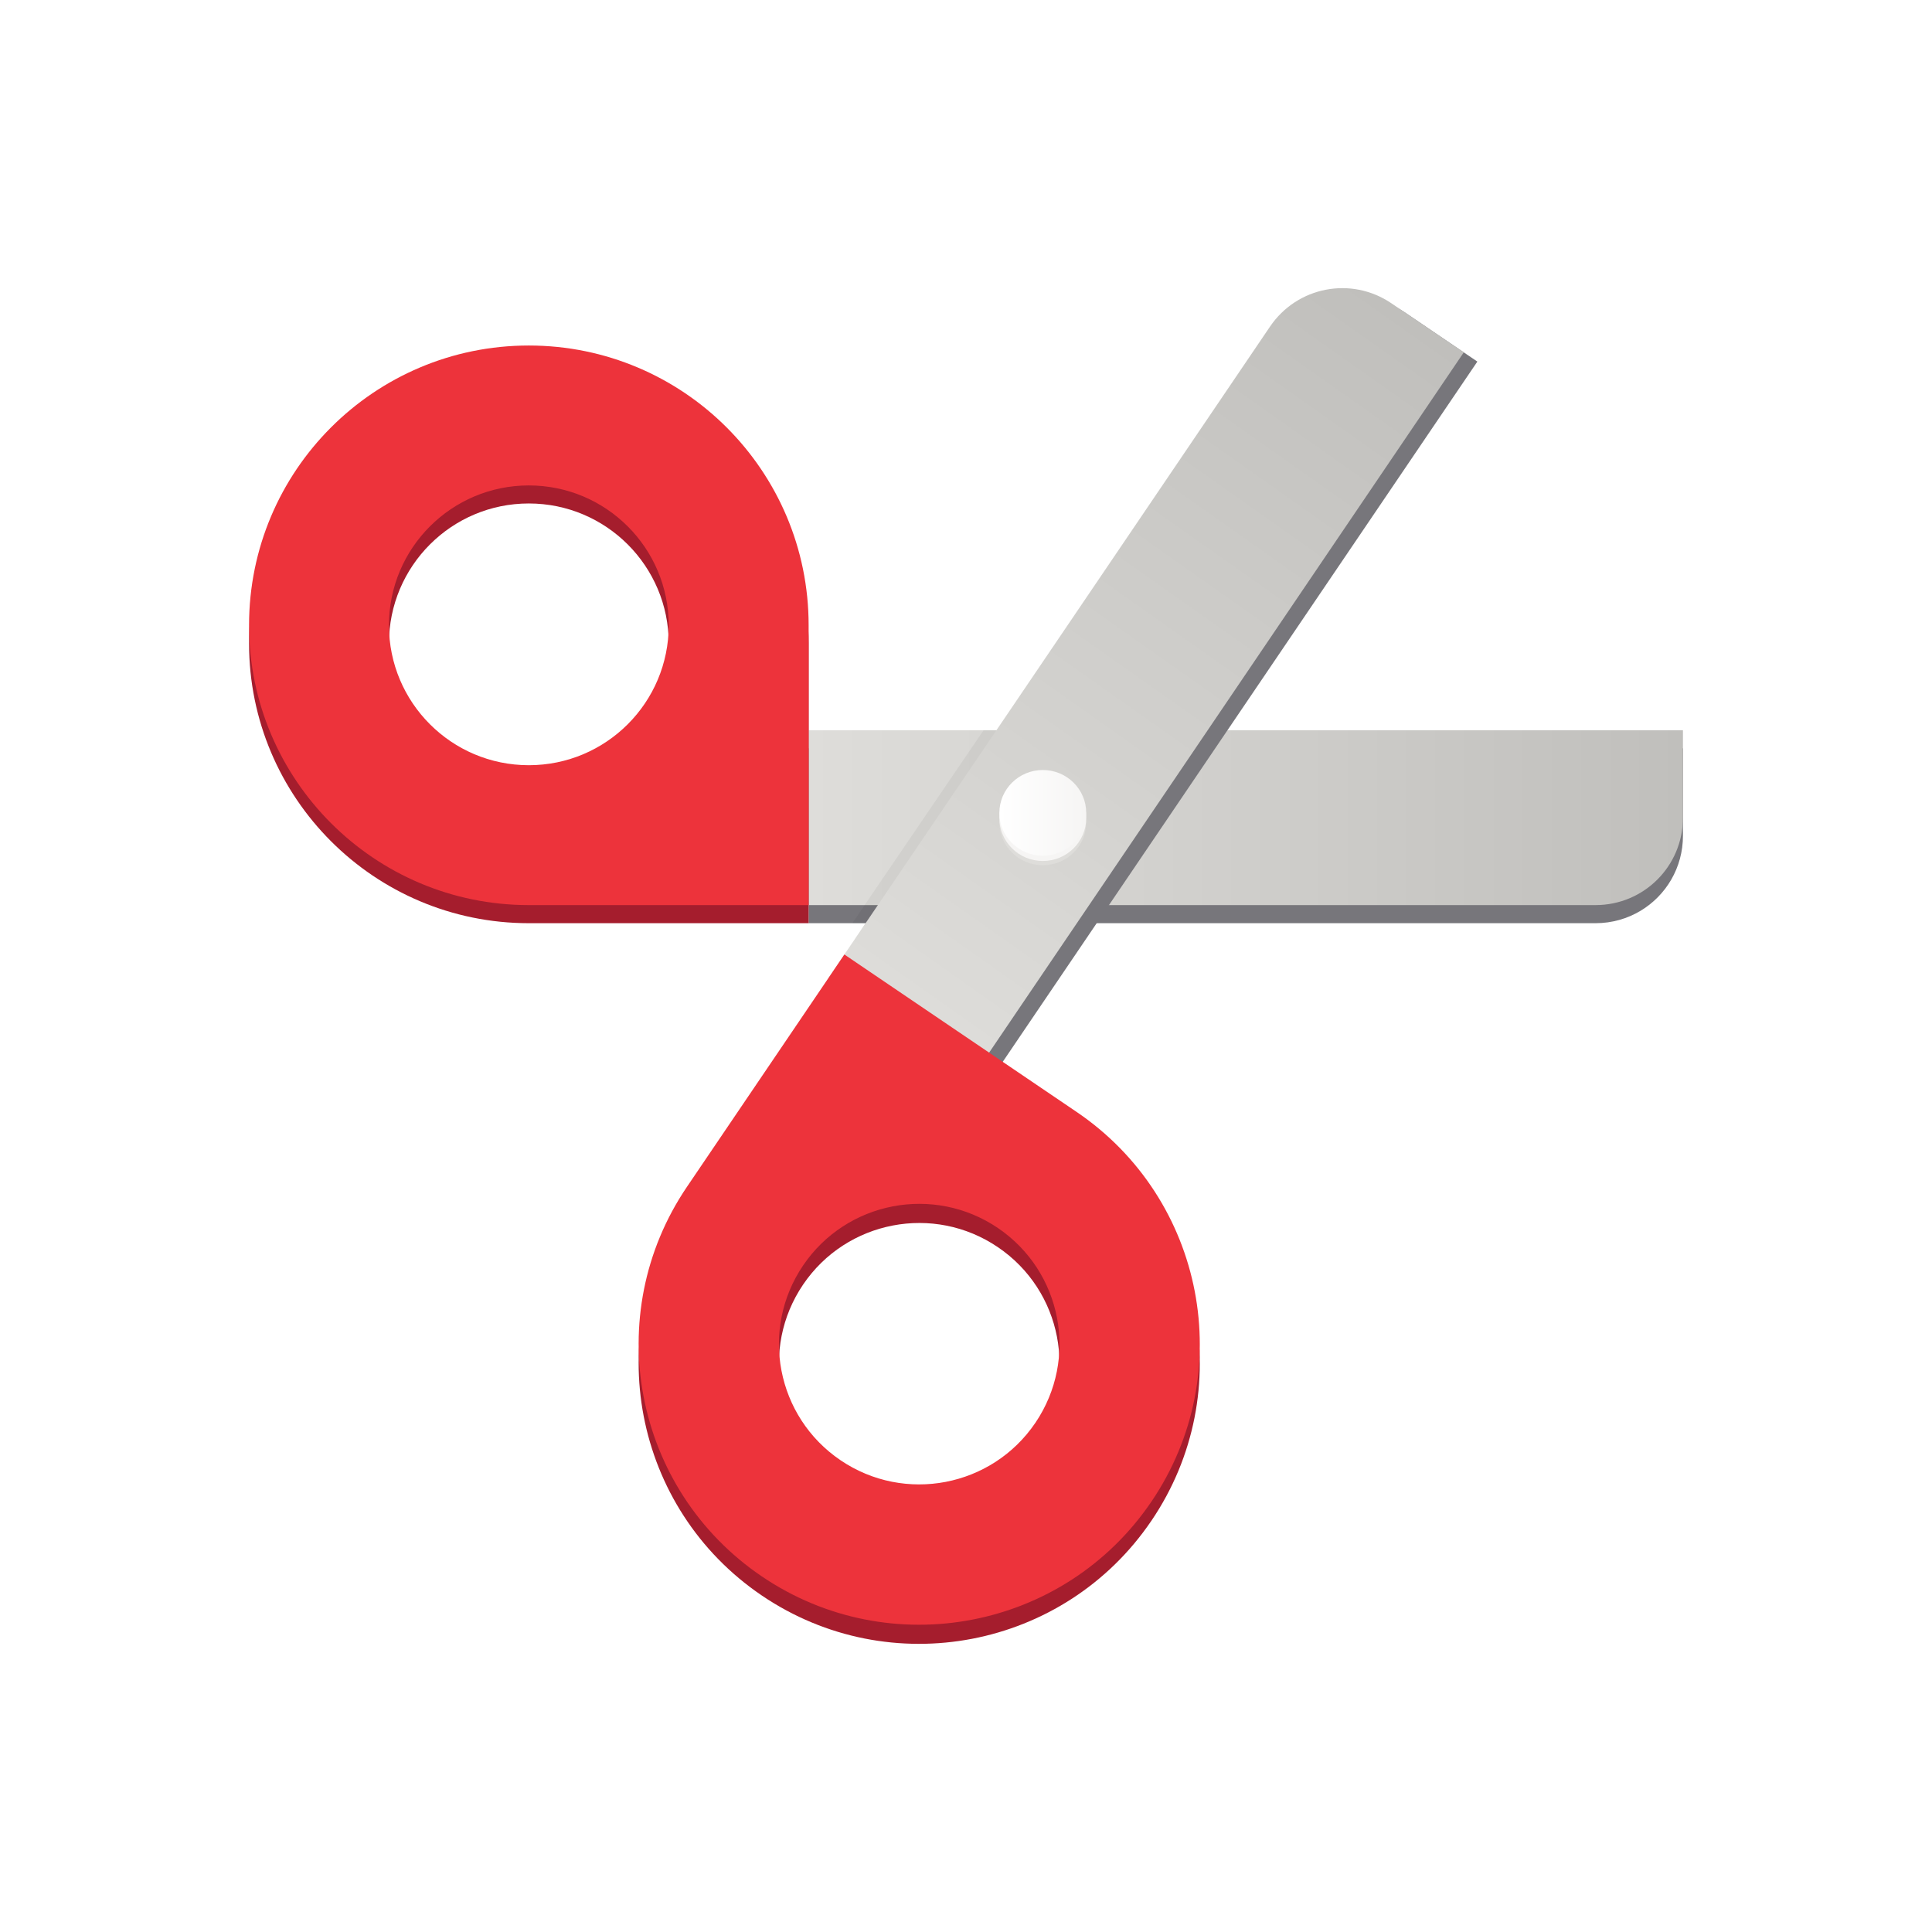
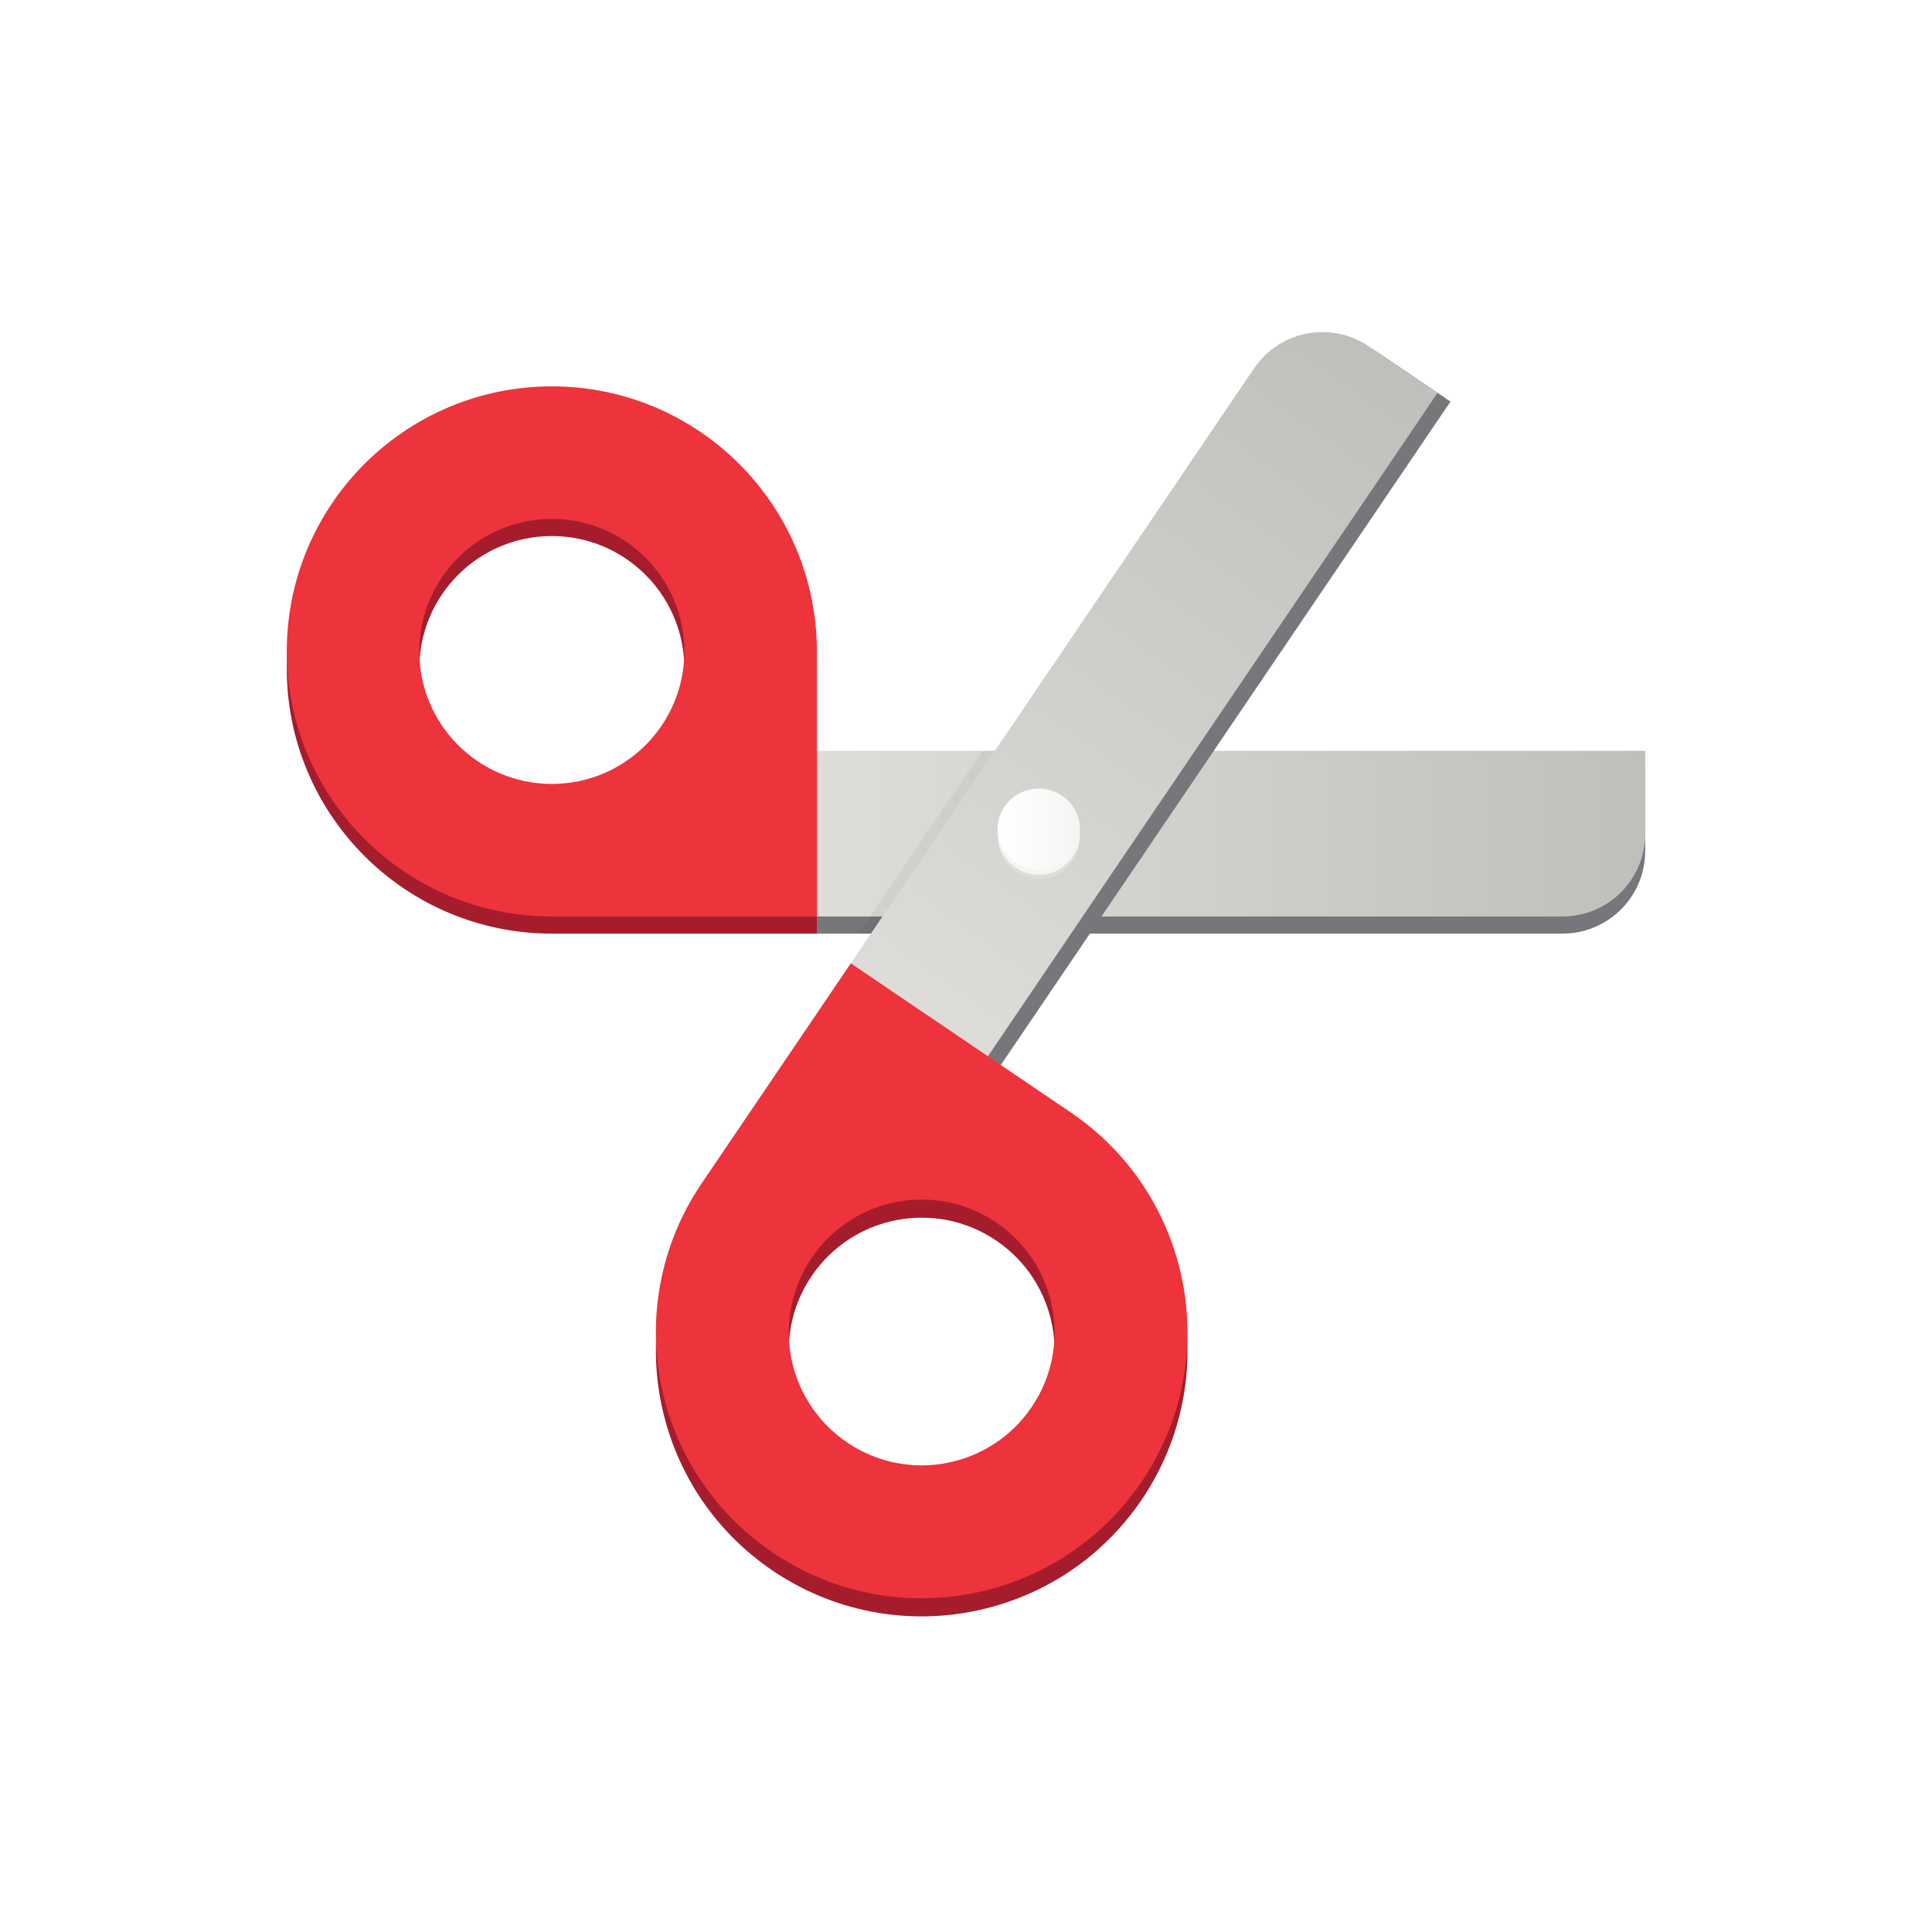
<svg xmlns="http://www.w3.org/2000/svg" xmlns:xlink="http://www.w3.org/1999/xlink" height="128px" viewBox="0 0 128 128" width="128px">
  <filter id="a" height="100%" width="100%" x="0%" y="0%">
    <feColorMatrix color-interpolation-filters="sRGB" values="0 0 0 0 1 0 0 0 0 1 0 0 0 0 1 0 0 0 1 0" />
  </filter>
  <mask id="b">
    <g filter="url(#a)">
      <rect fill-opacity="0.4" height="153.6" width="153.6" x="-12.8" y="-12.8" />
    </g>
  </mask>
-   <linearGradient id="c" gradientTransform="matrix(-0.0230827 5.792637 5.792637 0.0230827 34.395 41.11891)" gradientUnits="userSpaceOnUse" x1="6" x2="6.445" y1="6.5" y2="6.5">
+   <linearGradient id="c" gradientTransform="matrix(-0.0218679 5.487761 5.487761 0.0218679 36.37422 43.70918)" gradientUnits="userSpaceOnUse" x1="6" x2="6.445" y1="6.5" y2="6.5">
    <stop offset="0" />
    <stop offset="1" stop-color="#4d4d4d" stop-opacity="0" />
  </linearGradient>
  <clipPath id="d">
    <rect height="152" width="192" />
  </clipPath>
  <linearGradient id="e" gradientUnits="userSpaceOnUse">
    <stop offset="0" stop-color="#deddda" />
    <stop offset="1" stop-color="#c0bfbc" />
  </linearGradient>
-   <linearGradient id="f" x1="53.573" x2="111.5" xlink:href="#e" y1="54.17" y2="54.17" />
+   <linearGradient id="f" x1="54.122" x2="109" xlink:href="#e" y1="55.232" y2="55.232" />
  <mask id="g">
    <g filter="url(#a)">
      <rect fill-opacity="0.05" height="153.6" width="153.6" x="-12.8" y="-12.8" />
    </g>
  </mask>
  <clipPath id="h">
    <rect height="152" width="192" />
  </clipPath>
-   <linearGradient id="i" x1="59.683" x2="93.085" xlink:href="#e" y1="68.045" y2="20.706" />
-   <linearGradient id="j" gradientUnits="userSpaceOnUse" x1="66.209" x2="71.966" y1="53.856" y2="53.856">
+   <linearGradient id="i" x1="59.911" x2="91.554" xlink:href="#e" y1="68.376" y2="23.528" />
+   <linearGradient id="j" gradientUnits="userSpaceOnUse" x1="66.093" x2="71.547" y1="54.933" y2="54.933">
    <stop offset="0" stop-color="#ffffff" />
    <stop offset="1" stop-color="#f6f5f4" />
  </linearGradient>
  <g mask="url(#b)">
    <g clip-path="url(#d)" transform="matrix(1 0 0 1 -8 -16)">
-       <path d="m 66.117 76 l -1.438 2.191 l 13.625 0.469 l 1.914 -2.762 z m 0 0" fill="url(#c)" />
+       <path d="m 66.426 76.758 l -1.359 2.074 l 12.906 0.445 l 1.812 -2.617 z m 0 0" fill="url(#c)" />
    </g>
  </g>
-   <path d="m 53.574 49.578 v 11.586 h 52.133 c 1.094 0 2.117 -0.301 2.988 -0.824 c 1.684 -1.012 2.805 -2.855 2.805 -4.969 v -5.793 z m 0 0" fill="#77767b" />
-   <path d="m 53.574 48.379 v 11.586 h 52.133 c 3.211 0 5.793 -2.586 5.793 -5.793 v -5.793 z m 0 0" fill="url(#f)" />
-   <path d="m 35.035 24.09 c -10.234 0 -18.535 8.297 -18.535 18.535 s 8.301 18.539 18.535 18.539 h 18.539 v -18.539 c 0 -10.238 -8.301 -18.535 -18.539 -18.535 z m 0 9.266 c 5.121 0 9.27 4.152 9.27 9.27 c 0 5.121 -4.148 9.27 -9.27 9.27 c -5.117 0 -9.266 -4.148 -9.266 -9.27 c 0 -5.117 4.148 -9.27 9.266 -9.27 z m 0 0" fill="#a51d2d" />
+   <path d="m 54.121 50.879 v 10.977 h 49.391 c 1.039 0 2.004 -0.285 2.832 -0.781 c 1.594 -0.957 2.656 -2.703 2.656 -4.707 v -5.488 z m 0 0" fill="#77767b" />
+   <path d="m 54.121 49.742 v 10.977 h 49.391 c 3.039 0 5.488 -2.445 5.488 -5.488 v -5.488 z m 0 0" fill="url(#f)" />
+   <path d="m 36.562 26.734 c -9.699 0 -17.562 7.863 -17.562 17.559 c 0 9.699 7.863 17.562 17.562 17.562 h 17.559 v -17.562 c 0 -9.695 -7.863 -17.559 -17.559 -17.559 z m 0 8.781 c 4.848 0 8.777 3.93 8.777 8.777 c 0 4.852 -3.93 8.781 -8.777 8.781 c -4.852 0 -8.781 -3.93 -8.781 -8.781 c 0 -4.848 3.93 -8.777 8.781 -8.777 z m 0 0" fill="#a51d2d" />
  <g mask="url(#g)">
    <g clip-path="url(#h)" transform="matrix(1 0 0 1 -8 -16)">
-       <path d="m 75.125 64.379 h -1.957 l -8.699 12.785 h 1.969 z m 0 0" />
+       <path d="m 74.961 65.742 h -1.855 l -8.238 12.113 h 1.863 z m 0 0" />
    </g>
  </g>
-   <path d="m 65.379 71.906 l -4.793 -3.25 l -4.797 -3.25 l 3.25 -4.797 l 8.227 -12.137 l 17.773 -26.223 c 1.801 -2.656 5.391 -3.344 8.047 -1.543 l 4.793 3.25 l -3.25 4.793 l -17.773 26.223 l -8.227 12.137 z m 0 0" fill="#77767b" />
-   <path d="m 64.477 71.297 l -4.793 -3.25 l -4.797 -3.25 l 3.25 -4.797 l 8.23 -12.137 l 17.773 -26.223 c 1.801 -2.656 5.387 -3.348 8.043 -1.547 l 4.797 3.25 l -3.25 4.797 l -17.773 26.223 l -8.23 12.137 z m 0 0" fill="url(#i)" />
-   <path d="m 35.035 22.891 c -10.234 0 -18.535 8.297 -18.535 18.535 s 8.301 18.539 18.535 18.539 h 18.539 v -18.539 c 0 -10.238 -8.301 -18.535 -18.539 -18.535 z m 0 9.27 c 5.121 0 9.27 4.148 9.27 9.266 c 0 5.121 -4.148 9.27 -9.27 9.27 c -5.117 0 -9.266 -4.148 -9.266 -9.27 c 0 -5.117 4.148 -9.266 9.266 -9.266 z m 0 0" fill="#ed333b" />
-   <path d="m 76.285 100.75 c -5.758 8.496 -17.316 10.715 -25.812 4.957 c -8.5 -5.762 -10.719 -17.316 -4.957 -25.816 l 10.426 -15.383 l 7.473 5.062 l 2.785 1.887 l 5.129 3.477 c 8.496 5.762 10.719 17.316 4.957 25.816 z m -7.691 -5.215 c 2.879 -4.25 1.77 -10.027 -2.48 -12.906 c -4.246 -2.883 -10.027 -1.77 -12.906 2.477 c -2.879 4.25 -1.77 10.027 2.48 12.906 c 4.246 2.883 10.027 1.773 12.906 -2.477 z m 0 0" fill="#a51d2d" />
-   <path d="m 76.285 99.484 c -5.758 8.496 -17.316 10.715 -25.812 4.957 c -8.5 -5.762 -10.719 -17.32 -4.957 -25.816 l 10.426 -15.387 l 7.473 5.066 l 2.785 1.887 l 5.129 3.477 c 8.496 5.762 10.719 17.316 4.957 25.816 z m -7.691 -5.215 c 2.879 -4.25 1.77 -10.027 -2.48 -12.91 c -4.246 -2.879 -10.027 -1.77 -12.906 2.48 c -2.879 4.25 -1.77 10.027 2.48 12.906 c 4.246 2.879 10.027 1.77 12.906 -2.477 z m 0 0" fill="#ed333b" />
-   <path d="m 71.965 54.484 c 0 1.57 -1.289 2.84 -2.875 2.84 c -1.59 0 -2.879 -1.27 -2.879 -2.84 c 0 -1.566 1.289 -2.84 2.879 -2.84 c 1.586 0 2.875 1.273 2.875 2.84 z m 0 0" fill="#deddda" />
-   <path d="m 71.965 54.203 c 0 1.566 -1.289 2.84 -2.875 2.84 c -1.59 0 -2.879 -1.273 -2.879 -2.84 s 1.289 -2.84 2.879 -2.84 c 1.586 0 2.875 1.273 2.875 2.84 z m 0 0" fill="#f6f5f4" />
-   <path d="m 71.965 53.855 c 0 1.566 -1.289 2.84 -2.875 2.84 c -1.59 0 -2.879 -1.273 -2.879 -2.84 c 0 -1.566 1.289 -2.84 2.879 -2.84 c 1.586 0 2.875 1.273 2.875 2.84 z m 0 0" fill="url(#j)" />
+   <path d="m 65.305 72.035 l -4.539 -3.082 l -4.543 -3.078 l 3.078 -4.543 l 7.793 -11.496 l 16.84 -24.844 c 1.703 -2.516 5.105 -3.168 7.621 -1.465 l 4.543 3.082 l -3.078 4.539 l -16.84 24.844 l -7.793 11.5 z m 0 0" fill="#77767b" />
+   <path d="m 64.453 71.457 l -4.543 -3.082 l -4.543 -3.078 l 3.078 -4.543 l 7.797 -11.496 l 16.836 -24.844 c 1.707 -2.516 5.105 -3.168 7.621 -1.465 l 4.543 3.078 l -3.078 4.543 l -16.84 24.844 l -7.793 11.5 z m 0 0" fill="url(#i)" />
+   <path d="m 36.562 25.598 c -9.699 0 -17.562 7.863 -17.562 17.562 c 0 9.695 7.863 17.559 17.562 17.559 h 17.559 v -17.559 c 0 -9.699 -7.863 -17.562 -17.559 -17.562 z m 0 8.781 c 4.848 0 8.777 3.93 8.777 8.781 c 0 4.848 -3.93 8.777 -8.777 8.777 c -4.852 0 -8.781 -3.93 -8.781 -8.777 c 0 -4.852 3.93 -8.781 8.781 -8.781 z m 0 0" fill="#ed333b" />
+   <path d="m 75.641 99.359 c -5.457 8.051 -16.406 10.152 -24.457 4.695 c -8.051 -5.457 -10.152 -16.406 -4.695 -24.457 l 9.879 -14.574 l 7.078 4.797 l 2.641 1.789 l 4.855 3.293 c 8.051 5.457 10.152 16.406 4.699 24.457 z m -7.289 -4.941 c 2.727 -4.023 1.676 -9.5 -2.348 -12.227 c -4.027 -2.727 -9.5 -1.676 -12.23 2.348 c -2.727 4.023 -1.676 9.5 2.352 12.227 c 4.023 2.73 9.496 1.68 12.227 -2.348 z m 0 0" fill="#a51d2d" />
+   <path d="m 75.641 98.16 c -5.457 8.047 -16.406 10.152 -24.457 4.695 c -8.051 -5.457 -10.152 -16.406 -4.695 -24.457 l 9.879 -14.574 l 7.078 4.797 l 2.641 1.789 l 4.855 3.293 c 8.051 5.457 10.152 16.406 4.699 24.457 z m -7.289 -4.941 c 2.727 -4.023 1.676 -9.5 -2.348 -12.227 c -4.027 -2.73 -9.5 -1.68 -12.23 2.348 c -2.727 4.023 -1.676 9.5 2.352 12.227 c 4.023 2.73 9.496 1.676 12.227 -2.348 z m 0 0" fill="#ed333b" />
+   <path d="m 71.547 55.531 c 0 1.484 -1.219 2.688 -2.727 2.688 c -1.508 0 -2.727 -1.203 -2.727 -2.688 c 0 -1.488 1.219 -2.691 2.727 -2.691 c 1.508 0 2.727 1.203 2.727 2.691 z m 0 0" fill="#deddda" />
+   <path d="m 71.547 55.262 c 0 1.488 -1.219 2.691 -2.727 2.691 c -1.508 0 -2.727 -1.203 -2.727 -2.691 c 0 -1.484 1.219 -2.688 2.727 -2.688 c 1.508 0 2.727 1.203 2.727 2.688 z m 0 0" fill="#f6f5f4" />
+   <path d="m 71.547 54.934 c 0 1.484 -1.219 2.688 -2.727 2.688 c -1.508 0 -2.727 -1.203 -2.727 -2.688 s 1.219 -2.691 2.727 -2.691 c 1.508 0 2.727 1.207 2.727 2.691 z m 0 0" fill="url(#j)" />
</svg>
